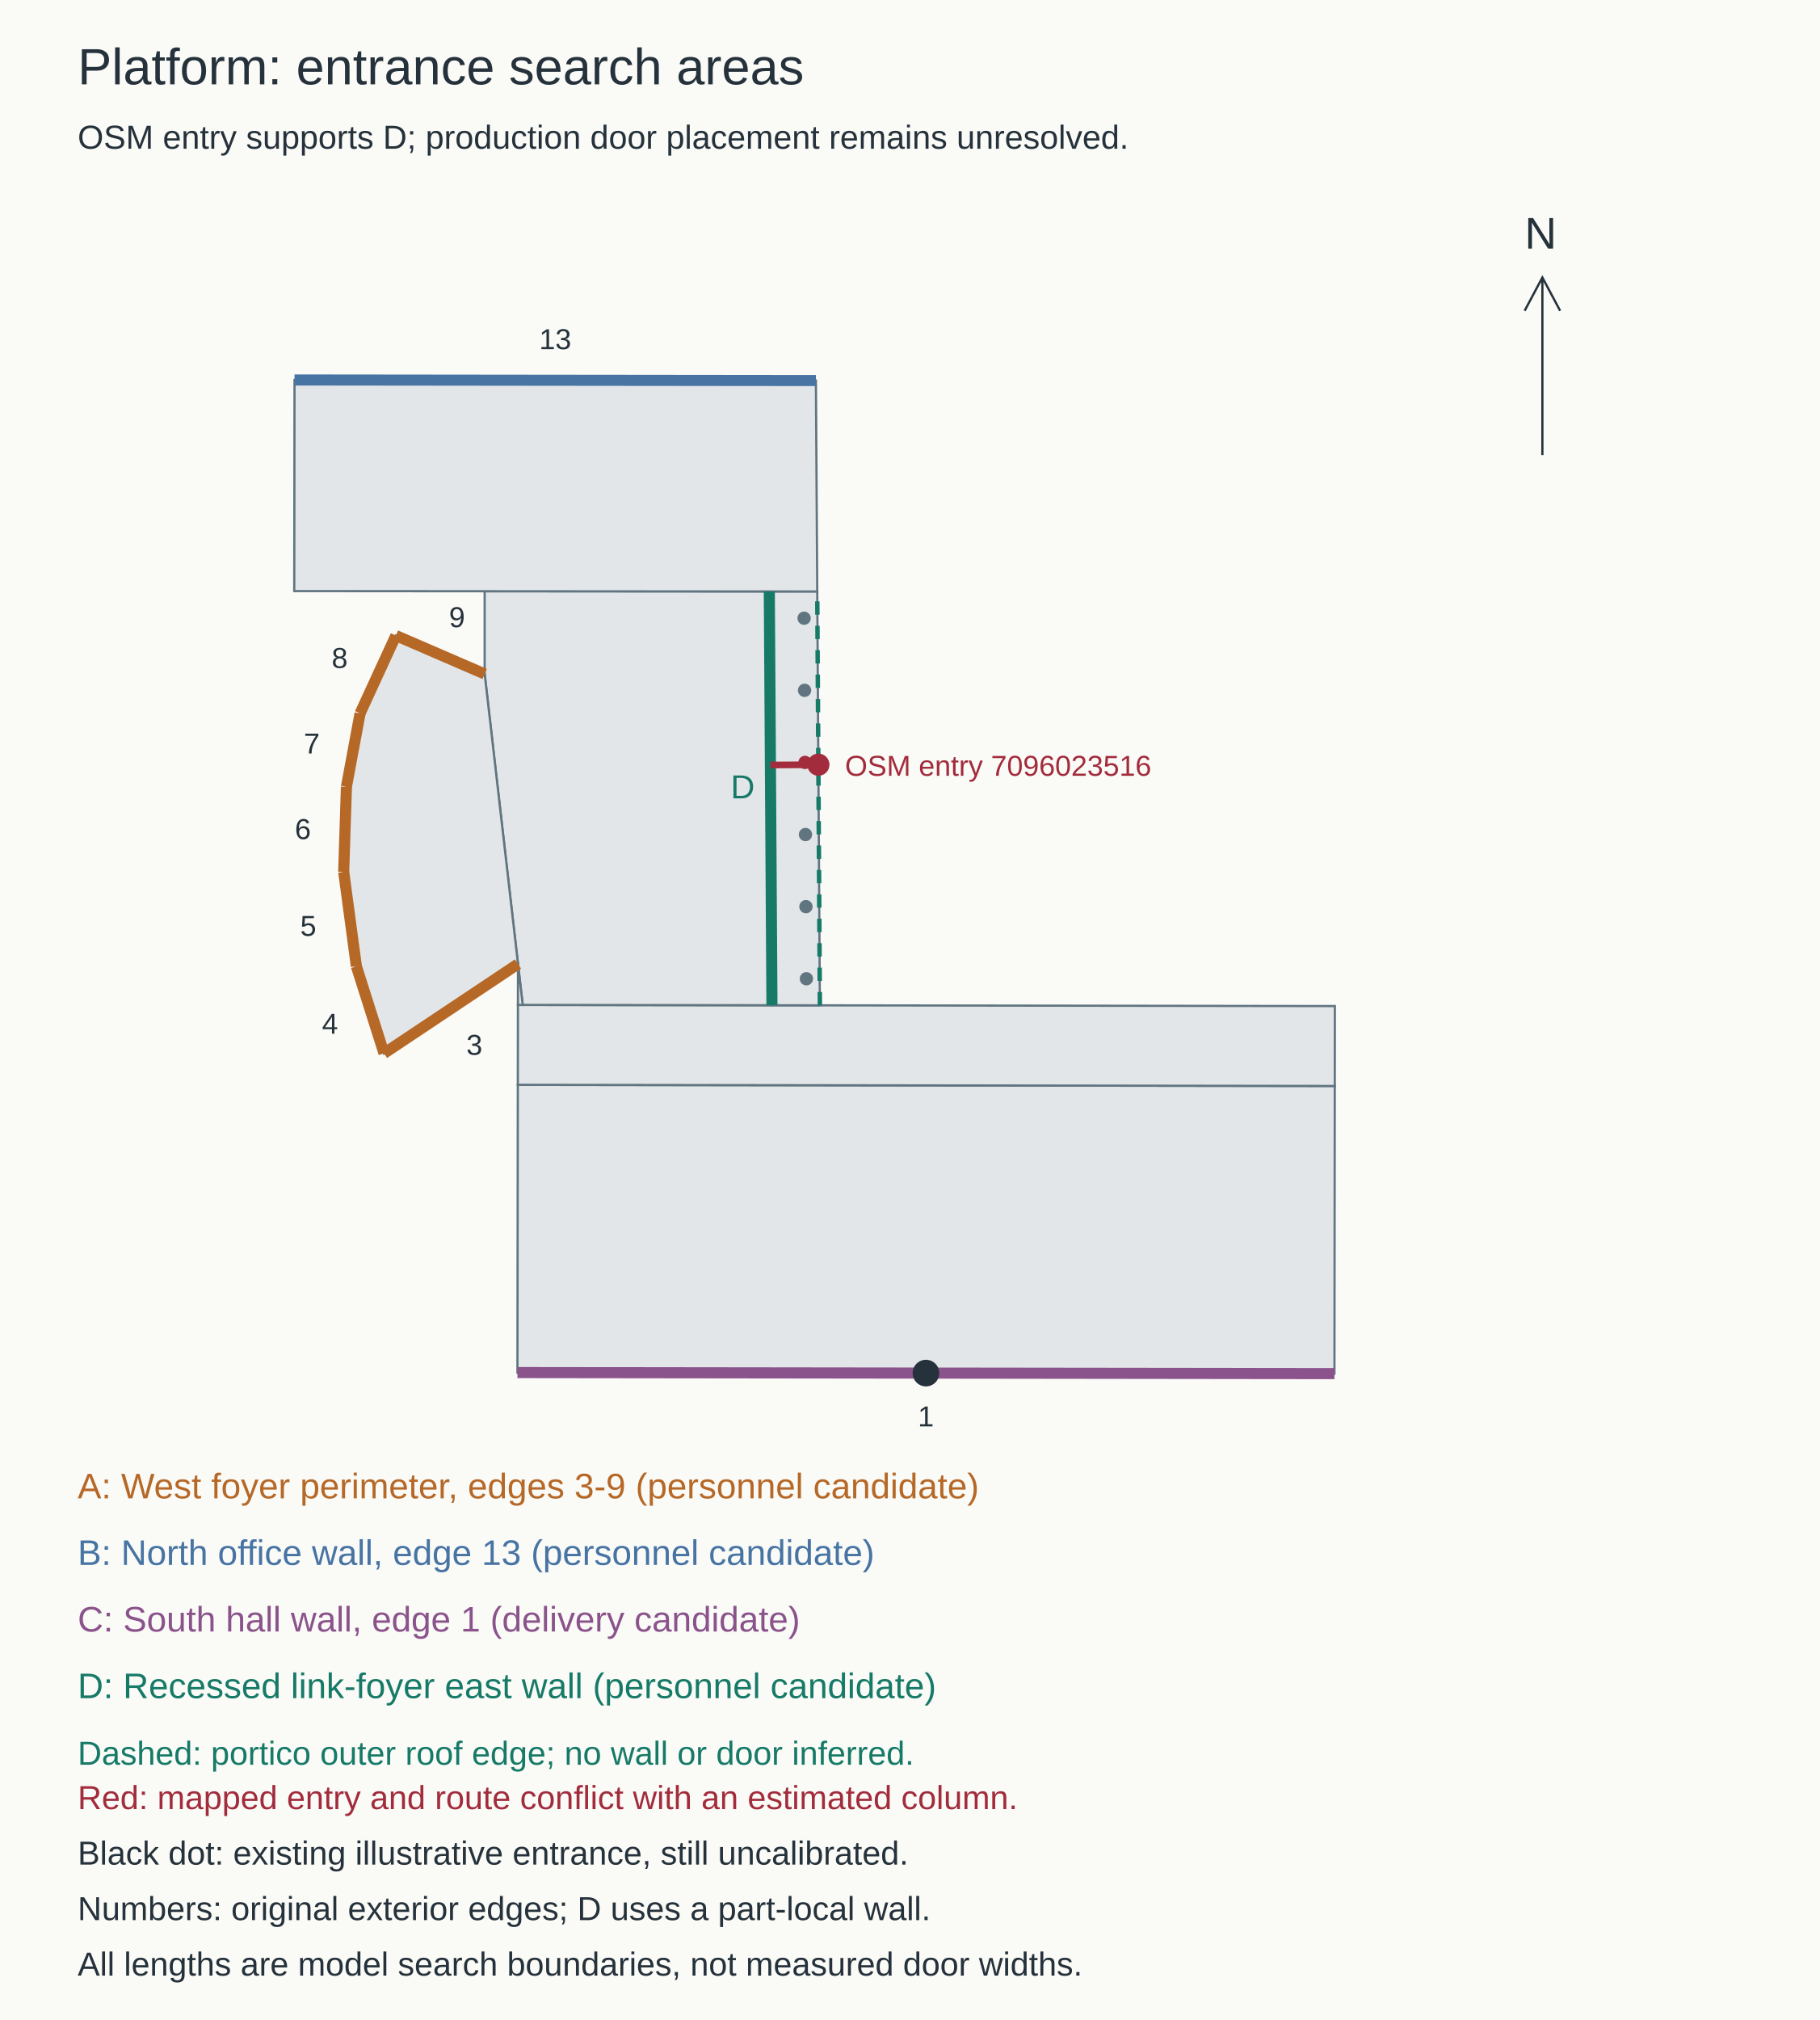
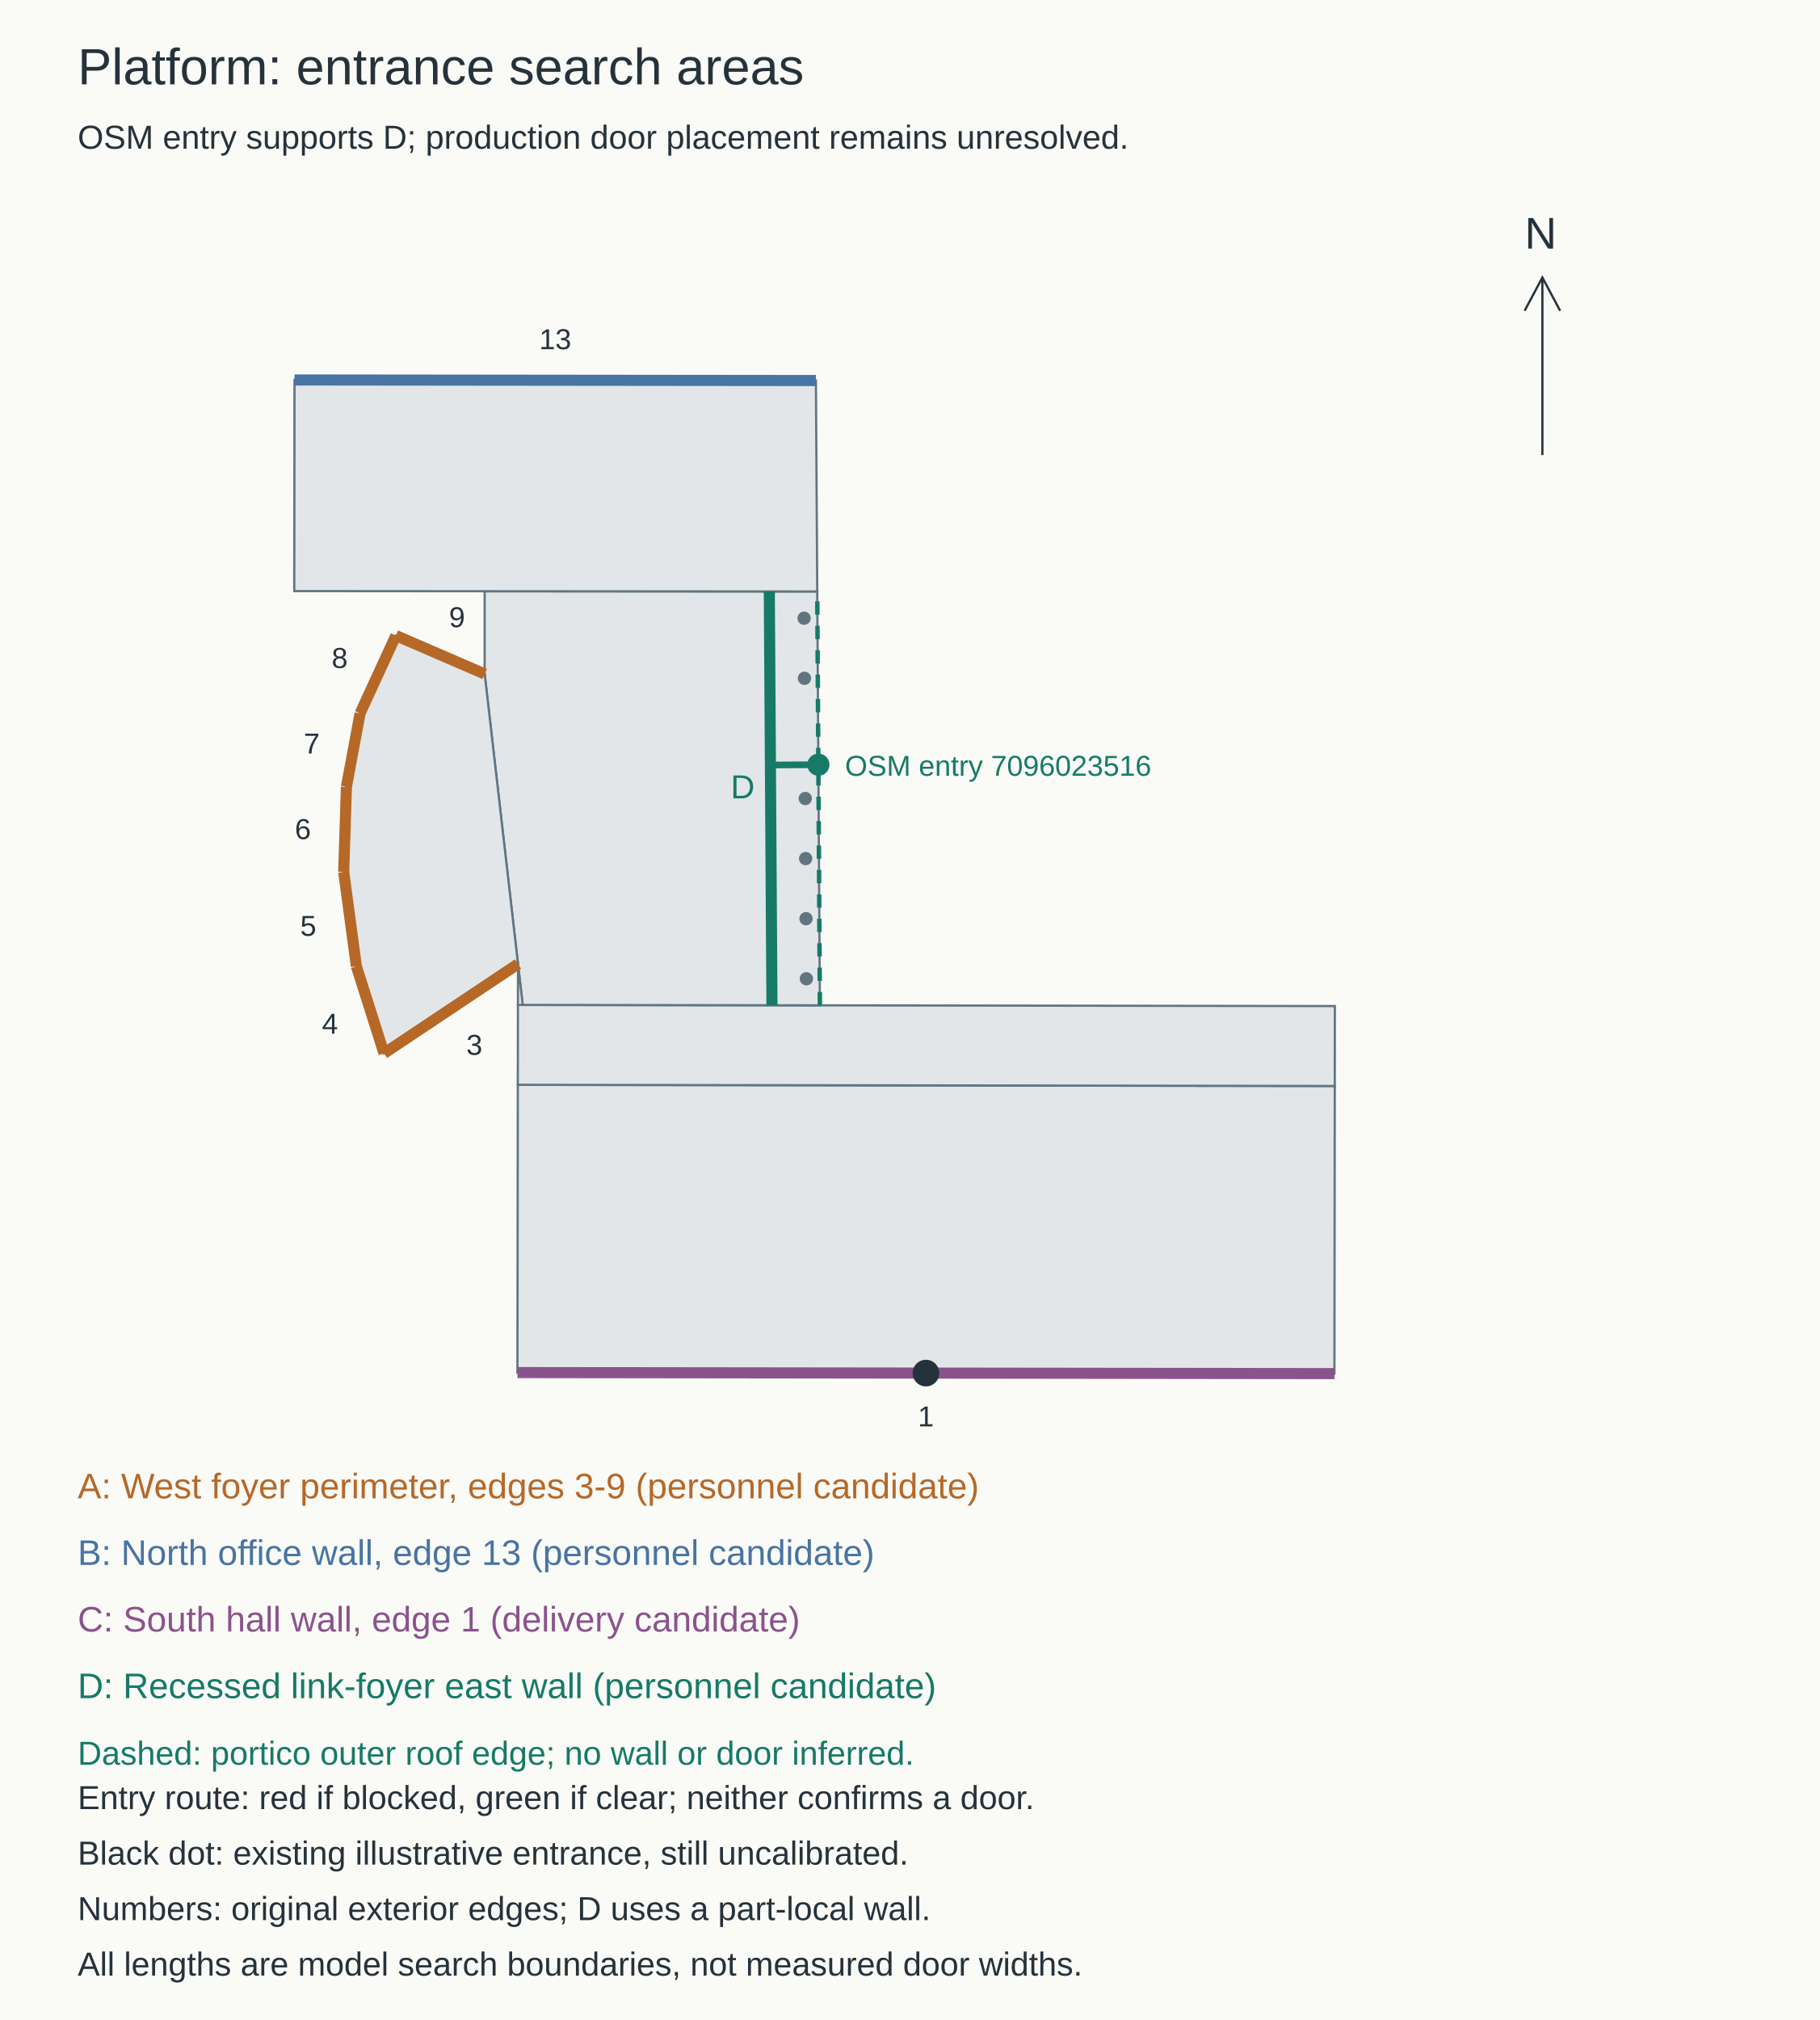
<svg xmlns="http://www.w3.org/2000/svg" width="820" height="910" viewBox="0 0 820 910">
  <rect width="820" height="910" fill="#fafaf7" />
  <g font-family="Arial,sans-serif" fill="#26323b">
    <text x="35" y="38" font-size="23">Platform: entrance search areas</text>
    <text x="35" y="67" font-size="15">OSM entry supports D; production door placement remains unresolved.</text>
    <path d="M 601.45,489.23 L 233.33,488.70 L 233.16,618.34 L 601.30,618.81 L 601.45,489.23 Z" fill="#e2e6e8" stroke="#617581" />
    <path d="M 233.33,488.70 L 601.45,489.23 L 601.49,453.23 L 369.44,452.90 L 233.38,452.70 L 233.33,488.70 Z" fill="#e2e6e8" stroke="#617581" />
    <path d="M 347.84,452.86 L 346.65,266.45 L 218.39,266.35 L 218.39,303.62 L 235.53,452.70 L 347.84,452.86 Z" fill="#e2e6e8" stroke="#617581" />
    <path d="M 346.65,266.45 L 347.84,452.86 L 369.44,452.90 L 368.25,266.46 L 346.65,266.45 Z" fill="#e2e6e8" stroke="#617581" />
    <path d="M 233.41,434.26 L 233.38,452.70 L 235.53,452.70 L 218.39,303.62 L 178.38,286.32 L 162.25,321.38 L 156.10,354.44 L 154.87,392.78 L 160.59,435.33 L 173.03,474.54 L 233.41,434.26 Z" fill="#e2e6e8" stroke="#617581" />
    <path d="M 218.39,266.35 L 368.25,266.46 L 367.65,171.43 L 132.71,171.17 L 132.59,266.28 L 218.39,266.35 Z" fill="#e2e6e8" stroke="#617581" />
    <path d="M 233.41,434.26 L 173.03,474.54" fill="none" stroke="#b66827" stroke-width="5" />
    <text x="213.76" y="475.20" font-size="13" text-anchor="middle">3</text>
    <path d="M 173.03,474.54 L 160.59,435.33" fill="none" stroke="#b66827" stroke-width="5" />
    <text x="148.70" y="465.68" font-size="13" text-anchor="middle">4</text>
    <path d="M 160.59,435.33 L 154.87,392.78" fill="none" stroke="#b66827" stroke-width="5" />
    <text x="138.90" y="421.59" font-size="13" text-anchor="middle">5</text>
    <path d="M 154.87,392.78 L 156.10,354.44" fill="none" stroke="#b66827" stroke-width="5" />
    <text x="136.49" y="378.00" font-size="13" text-anchor="middle">6</text>
    <path d="M 156.10,354.44 L 162.25,321.38" fill="none" stroke="#b66827" stroke-width="5" />
    <text x="140.50" y="339.44" font-size="13" text-anchor="middle">7</text>
    <path d="M 162.25,321.38 L 178.38,286.32" fill="none" stroke="#b66827" stroke-width="5" />
    <text x="153.06" y="300.91" font-size="13" text-anchor="middle">8</text>
    <path d="M 178.38,286.32 L 218.39,303.62" fill="none" stroke="#b66827" stroke-width="5" />
    <text x="205.93" y="282.53" font-size="13" text-anchor="middle">9</text>
    <path d="M 132.71,171.17 L 367.65,171.43" fill="none" stroke="#4774a3" stroke-width="5" />
    <text x="250.20" y="157.30" font-size="13" text-anchor="middle">13</text>
    <path d="M 601.30,618.81 L 233.16,618.34" fill="none" stroke="#8b538b" stroke-width="5" />
    <text x="417.21" y="642.57" font-size="13" text-anchor="middle">1</text>
    <path d="M 347.84,452.86 L 346.65,266.45" fill="none" stroke="#167a67" stroke-width="5" />
    <path d="M 369.44,452.90 L 368.25,266.46" fill="none" stroke="#167a67" stroke-width="2" stroke-dasharray="6 5" />
    <text x="329.25" y="359.65" font-size="15" fill="#167a67">D</text>
-     <path d="M 368.75,344.49 L 347.15,344.63" fill="none" stroke="#a22c3c" stroke-width="3" />
+     <path d="M 368.75,344.49 L 347.15,344.63" fill="none" stroke="#167a67" stroke-width="3" />
    <circle cx="362.33" cy="278.50" r="3" fill="#617581" />
-     <circle cx="362.54" cy="310.99" r="3" fill="#617581" />
-     <circle cx="362.74" cy="343.47" r="3" fill="#a22c3c" />
-     <circle cx="362.95" cy="375.96" r="3" fill="#617581" />
-     <circle cx="363.16" cy="408.45" r="3" fill="#617581" />
+     <circle cx="362.50" cy="305.57" r="3" fill="#617581" />
+     <circle cx="362.85" cy="359.72" r="3" fill="#617581" />
+     <circle cx="363.02" cy="386.79" r="3" fill="#617581" />
+     <circle cx="363.19" cy="413.86" r="3" fill="#617581" />
    <circle cx="363.36" cy="440.93" r="3" fill="#617581" />
-     <circle cx="368.76" cy="344.49" r="5" fill="#a22c3c" />
-     <text x="380.76" y="349.49" font-size="13" fill="#a22c3c">OSM entry 7096023516</text>
+     <circle cx="368.76" cy="344.49" r="5" fill="#167a67" />
+     <text x="380.76" y="349.49" font-size="13" fill="#167a67">OSM entry 7096023516</text>
    <circle cx="417.23" cy="618.57" r="6" fill="#26323b" />
    <path d="M 695,205 L 695,125 M 687,140 L 695,125 L 703,140" fill="none" stroke="#26323b" />
    <text x="687" y="112" font-size="20">N</text>
    <text x="35" y="675" font-size="16" fill="#b66827">A: West foyer perimeter, edges 3-9 (personnel candidate)</text>
    <text x="35" y="705" font-size="16" fill="#4774a3">B: North office wall, edge 13 (personnel candidate)</text>
    <text x="35" y="735" font-size="16" fill="#8b538b">C: South hall wall, edge 1 (delivery candidate)</text>
    <text x="35" y="765" font-size="16" fill="#167a67">D: Recessed link-foyer east wall (personnel candidate)</text>
    <text x="35" y="795" font-size="15" fill="#167a67">Dashed: portico outer roof edge; no wall or door inferred.</text>
-     <text x="35" y="815" font-size="15" fill="#a22c3c">Red: mapped entry and route conflict with an estimated column.</text>
+     <text x="35" y="815" font-size="15">Entry route: red if blocked, green if clear; neither confirms a door.</text>
    <text x="35" y="840" font-size="15">Black dot: existing illustrative entrance, still uncalibrated.</text>
    <text x="35" y="865" font-size="15">Numbers: original exterior edges; D uses a part-local wall.</text>
    <text x="35" y="890" font-size="15">All lengths are model search boundaries, not measured door widths.</text>
  </g>
</svg>
